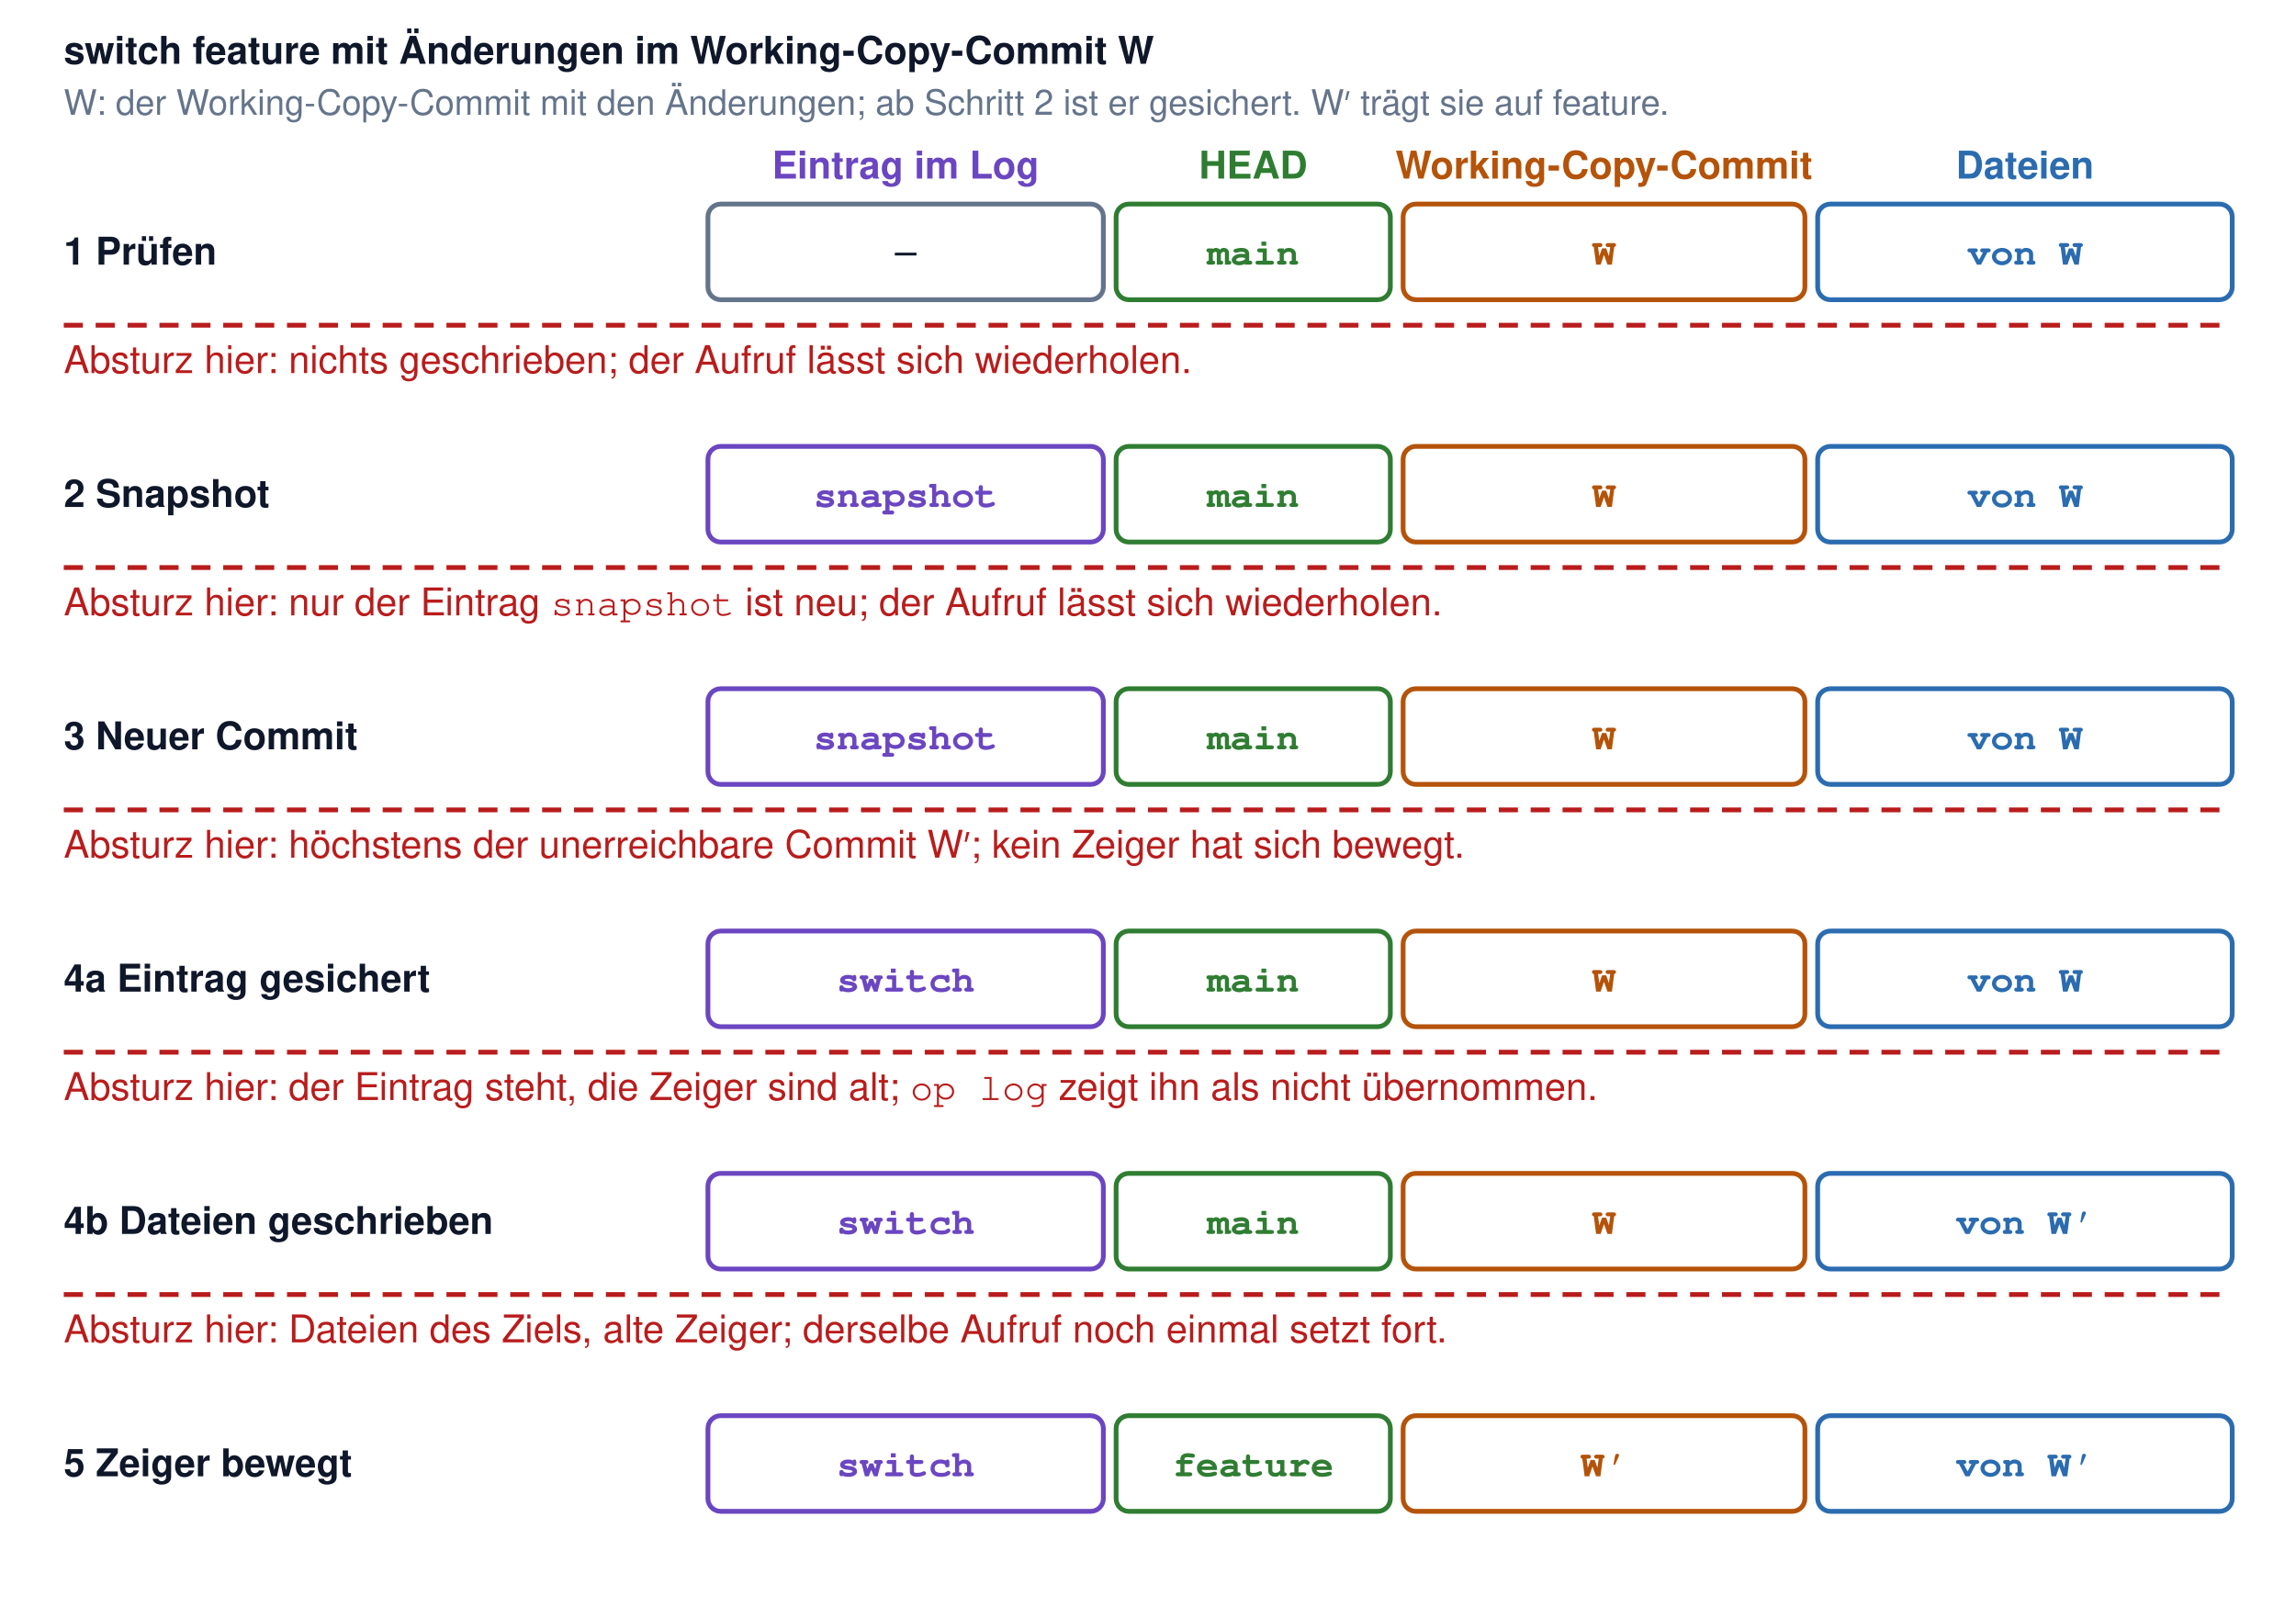
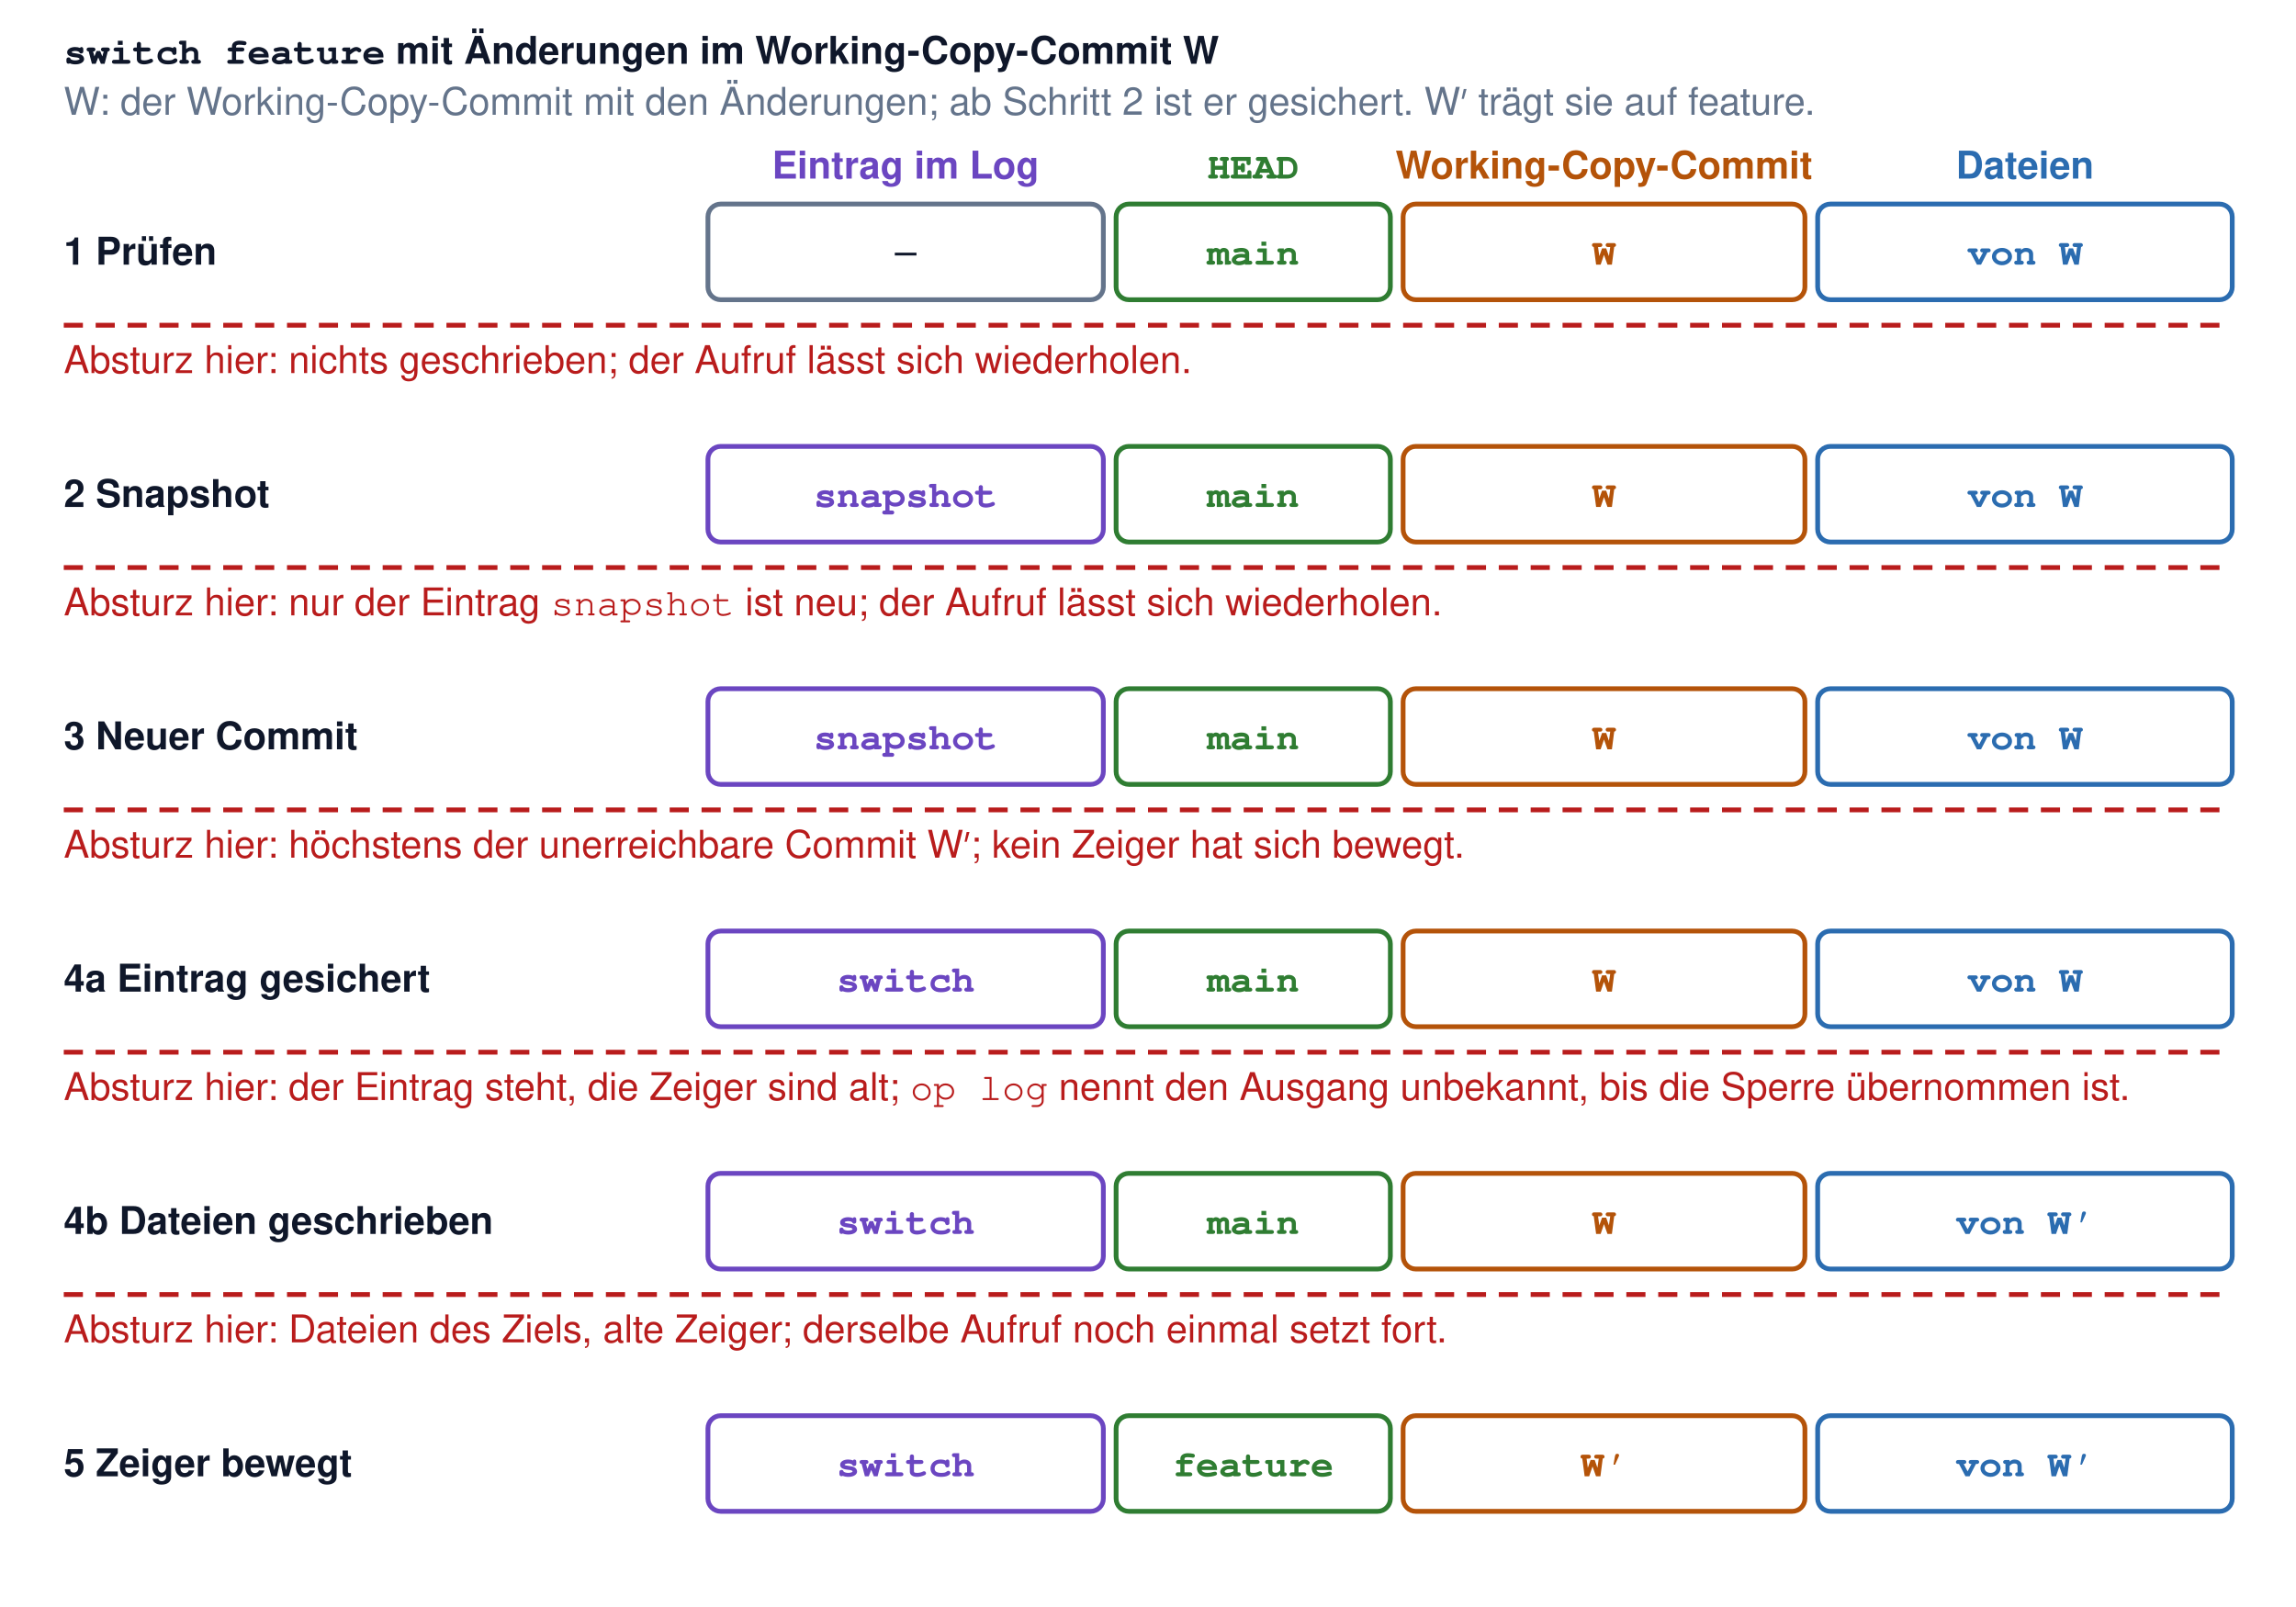
<svg xmlns="http://www.w3.org/2000/svg" viewBox="0 0 720 504" font-family="Helvetica, Arial, sans-serif">
  <defs>
    <marker id="arrow-slate" viewBox="0 0 10 10" refX="9" refY="5" markerWidth="7" markerHeight="7" orient="auto">
      <path d="M0,0 L10,5 L0,10 z" fill="#64748B" />
    </marker>
    <marker id="arrow-green" viewBox="0 0 10 10" refX="9" refY="5" markerWidth="7" markerHeight="7" orient="auto">
      <path d="M0,0 L10,5 L0,10 z" fill="#2F7D32" />
    </marker>
    <marker id="arrow-blue" viewBox="0 0 10 10" refX="9" refY="5" markerWidth="7" markerHeight="7" orient="auto">
      <path d="M0,0 L10,5 L0,10 z" fill="#2B6CB0" />
    </marker>
    <marker id="arrow-orange" viewBox="0 0 10 10" refX="9" refY="5" markerWidth="7" markerHeight="7" orient="auto">
      <path d="M0,0 L10,5 L0,10 z" fill="#B45309" />
    </marker>
    <marker id="arrow-purple" viewBox="0 0 10 10" refX="9" refY="5" markerWidth="7" markerHeight="7" orient="auto">
      <path d="M0,0 L10,5 L0,10 z" fill="#6B46C1" />
    </marker>
    <marker id="arrow-red" viewBox="0 0 10 10" refX="9" refY="5" markerWidth="7" markerHeight="7" orient="auto">
      <path d="M0,0 L10,5 L0,10 z" fill="#B91C1C" />
    </marker>
  </defs>
  <rect x="0" y="0" width="720" height="504" fill="#FFFFFF" />
-   <text x="20" y="20" font-size="12" font-weight="bold" fill="#0F172A">switch feature mit Änderungen im Working-Copy-Commit W</text>
-   <text x="20" y="36" font-size="11" fill="#64748B">W: der Working-Copy-Commit mit den Änderungen; ab Schritt 2 ist er gesichert. W′ trägt sie auf feature.</text>
+   <text x="20" y="20" font-size="12" font-weight="bold" fill="#0F172A">
+     <tspan font-family="Courier, monospace">switch feature</tspan> mit Änderungen im Working-Copy-Commit W</text>
+   <text x="20" y="36" font-size="12" fill="#64748B">W: der Working-Copy-Commit mit den Änderungen; ab Schritt 2 ist er gesichert. W′ trägt sie auf feature.</text>
  <text x="284.0" y="56" font-size="12" font-weight="bold" text-anchor="middle" fill="#6B46C1">Eintrag im Log</text>
-   <text x="393.0" y="56" font-size="12" font-weight="bold" text-anchor="middle" fill="#2F7D32">HEAD</text>
+   <text x="393.0" y="56" font-size="12" font-weight="bold" text-anchor="middle" font-family="Courier, monospace" fill="#2F7D32">HEAD</text>
  <text x="503.0" y="56" font-size="12" font-weight="bold" text-anchor="middle" fill="#B45309">Working-Copy-Commit</text>
  <text x="635.0" y="56" font-size="12" font-weight="bold" text-anchor="middle" fill="#2B6CB0">Dateien</text>
  <text x="20" y="83" font-size="12" font-weight="bold" fill="#0F172A">1 Prüfen</text>
  <rect x="222" y="64" width="124" height="30" rx="4" stroke="#64748B" stroke-width="1.5" fill="#FFFFFF" />
  <text x="284.0" y="83.0" font-size="12" text-anchor="middle" fill="#0F172A">–</text>
  <rect x="350" y="64" width="86" height="30" rx="4" stroke="#2F7D32" stroke-width="1.5" fill="#FFFFFF" />
  <text x="393.0" y="83.0" font-size="12" font-family="Courier, monospace" font-weight="bold" text-anchor="middle" fill="#2F7D32">main</text>
  <rect x="440" y="64" width="126" height="30" rx="4" stroke="#B45309" stroke-width="1.5" fill="#FFFFFF" />
  <text x="503.0" y="83.0" font-size="12" font-family="Courier, monospace" font-weight="bold" text-anchor="middle" fill="#B45309">W</text>
  <rect x="570" y="64" width="130" height="30" rx="4" stroke="#2B6CB0" stroke-width="1.5" fill="#FFFFFF" />
  <text x="635.0" y="83.0" font-size="12" font-family="Courier, monospace" font-weight="bold" text-anchor="middle" fill="#2B6CB0">von W</text>
  <line x1="20" y1="102" x2="700" y2="102" stroke="#B91C1C" stroke-width="1.5" stroke-dasharray="6 4" />
  <text x="20" y="117" font-size="12" fill="#B91C1C">Absturz hier: nichts geschrieben; der Aufruf lässt sich wiederholen.</text>
  <text x="20" y="159" font-size="12" font-weight="bold" fill="#0F172A">2 Snapshot</text>
  <rect x="222" y="140" width="124" height="30" rx="4" stroke="#6B46C1" stroke-width="1.5" fill="#FFFFFF" />
  <text x="284.0" y="159.0" font-size="12" font-family="Courier, monospace" font-weight="bold" text-anchor="middle" fill="#6B46C1">snapshot</text>
  <rect x="350" y="140" width="86" height="30" rx="4" stroke="#2F7D32" stroke-width="1.5" fill="#FFFFFF" />
  <text x="393.0" y="159.0" font-size="12" font-family="Courier, monospace" font-weight="bold" text-anchor="middle" fill="#2F7D32">main</text>
  <rect x="440" y="140" width="126" height="30" rx="4" stroke="#B45309" stroke-width="1.5" fill="#FFFFFF" />
  <text x="503.0" y="159.0" font-size="12" font-family="Courier, monospace" font-weight="bold" text-anchor="middle" fill="#B45309">W</text>
  <rect x="570" y="140" width="130" height="30" rx="4" stroke="#2B6CB0" stroke-width="1.5" fill="#FFFFFF" />
  <text x="635.0" y="159.0" font-size="12" font-family="Courier, monospace" font-weight="bold" text-anchor="middle" fill="#2B6CB0">von W</text>
  <line x1="20" y1="178" x2="700" y2="178" stroke="#B91C1C" stroke-width="1.5" stroke-dasharray="6 4" />
  <text x="20" y="193" font-size="12" fill="#B91C1C">Absturz hier: nur der Eintrag <tspan font-family="Courier, monospace">snapshot</tspan> ist neu; der Aufruf lässt sich wiederholen.</text>
  <text x="20" y="235" font-size="12" font-weight="bold" fill="#0F172A">3 Neuer Commit</text>
  <rect x="222" y="216" width="124" height="30" rx="4" stroke="#6B46C1" stroke-width="1.5" fill="#FFFFFF" />
  <text x="284.0" y="235.0" font-size="12" font-family="Courier, monospace" font-weight="bold" text-anchor="middle" fill="#6B46C1">snapshot</text>
  <rect x="350" y="216" width="86" height="30" rx="4" stroke="#2F7D32" stroke-width="1.5" fill="#FFFFFF" />
  <text x="393.0" y="235.0" font-size="12" font-family="Courier, monospace" font-weight="bold" text-anchor="middle" fill="#2F7D32">main</text>
  <rect x="440" y="216" width="126" height="30" rx="4" stroke="#B45309" stroke-width="1.5" fill="#FFFFFF" />
  <text x="503.0" y="235.0" font-size="12" font-family="Courier, monospace" font-weight="bold" text-anchor="middle" fill="#B45309">W</text>
  <rect x="570" y="216" width="130" height="30" rx="4" stroke="#2B6CB0" stroke-width="1.5" fill="#FFFFFF" />
  <text x="635.0" y="235.0" font-size="12" font-family="Courier, monospace" font-weight="bold" text-anchor="middle" fill="#2B6CB0">von W</text>
  <line x1="20" y1="254" x2="700" y2="254" stroke="#B91C1C" stroke-width="1.5" stroke-dasharray="6 4" />
  <text x="20" y="269" font-size="12" fill="#B91C1C">Absturz hier: höchstens der unerreichbare Commit W′; kein Zeiger hat sich bewegt.</text>
  <text x="20" y="311" font-size="12" font-weight="bold" fill="#0F172A">4a Eintrag gesichert</text>
  <rect x="222" y="292" width="124" height="30" rx="4" stroke="#6B46C1" stroke-width="1.5" fill="#FFFFFF" />
  <text x="284.0" y="311.0" font-size="12" font-family="Courier, monospace" font-weight="bold" text-anchor="middle" fill="#6B46C1">switch</text>
  <rect x="350" y="292" width="86" height="30" rx="4" stroke="#2F7D32" stroke-width="1.5" fill="#FFFFFF" />
  <text x="393.0" y="311.0" font-size="12" font-family="Courier, monospace" font-weight="bold" text-anchor="middle" fill="#2F7D32">main</text>
  <rect x="440" y="292" width="126" height="30" rx="4" stroke="#B45309" stroke-width="1.5" fill="#FFFFFF" />
  <text x="503.0" y="311.0" font-size="12" font-family="Courier, monospace" font-weight="bold" text-anchor="middle" fill="#B45309">W</text>
  <rect x="570" y="292" width="130" height="30" rx="4" stroke="#2B6CB0" stroke-width="1.5" fill="#FFFFFF" />
  <text x="635.0" y="311.0" font-size="12" font-family="Courier, monospace" font-weight="bold" text-anchor="middle" fill="#2B6CB0">von W</text>
  <line x1="20" y1="330" x2="700" y2="330" stroke="#B91C1C" stroke-width="1.5" stroke-dasharray="6 4" />
-   <text x="20" y="345" font-size="12" fill="#B91C1C">Absturz hier: der Eintrag steht, die Zeiger sind alt; <tspan font-family="Courier, monospace">op log</tspan> zeigt ihn als nicht übernommen.</text>
+   <text x="20" y="345" font-size="12" fill="#B91C1C">Absturz hier: der Eintrag steht, die Zeiger sind alt; <tspan font-family="Courier, monospace">op log</tspan> nennt den Ausgang unbekannt, bis die Sperre übernommen ist.</text>
  <text x="20" y="387" font-size="12" font-weight="bold" fill="#0F172A">4b Dateien geschrieben</text>
  <rect x="222" y="368" width="124" height="30" rx="4" stroke="#6B46C1" stroke-width="1.5" fill="#FFFFFF" />
  <text x="284.0" y="387.0" font-size="12" font-family="Courier, monospace" font-weight="bold" text-anchor="middle" fill="#6B46C1">switch</text>
  <rect x="350" y="368" width="86" height="30" rx="4" stroke="#2F7D32" stroke-width="1.5" fill="#FFFFFF" />
  <text x="393.0" y="387.0" font-size="12" font-family="Courier, monospace" font-weight="bold" text-anchor="middle" fill="#2F7D32">main</text>
  <rect x="440" y="368" width="126" height="30" rx="4" stroke="#B45309" stroke-width="1.5" fill="#FFFFFF" />
  <text x="503.0" y="387.0" font-size="12" font-family="Courier, monospace" font-weight="bold" text-anchor="middle" fill="#B45309">W</text>
  <rect x="570" y="368" width="130" height="30" rx="4" stroke="#2B6CB0" stroke-width="1.5" fill="#FFFFFF" />
  <text x="635.0" y="387.0" font-size="12" font-family="Courier, monospace" font-weight="bold" text-anchor="middle" fill="#2B6CB0">von W′</text>
  <line x1="20" y1="406" x2="700" y2="406" stroke="#B91C1C" stroke-width="1.5" stroke-dasharray="6 4" />
  <text x="20" y="421" font-size="12" fill="#B91C1C">Absturz hier: Dateien des Ziels, alte Zeiger; derselbe Aufruf noch einmal setzt fort.</text>
  <text x="20" y="463" font-size="12" font-weight="bold" fill="#0F172A">5 Zeiger bewegt</text>
  <rect x="222" y="444" width="124" height="30" rx="4" stroke="#6B46C1" stroke-width="1.5" fill="#FFFFFF" />
  <text x="284.0" y="463.0" font-size="12" font-family="Courier, monospace" font-weight="bold" text-anchor="middle" fill="#6B46C1">switch</text>
  <rect x="350" y="444" width="86" height="30" rx="4" stroke="#2F7D32" stroke-width="1.5" fill="#FFFFFF" />
  <text x="393.0" y="463.0" font-size="12" font-family="Courier, monospace" font-weight="bold" text-anchor="middle" fill="#2F7D32">feature</text>
  <rect x="440" y="444" width="126" height="30" rx="4" stroke="#B45309" stroke-width="1.5" fill="#FFFFFF" />
  <text x="503.0" y="463.0" font-size="12" font-family="Courier, monospace" font-weight="bold" text-anchor="middle" fill="#B45309">W′</text>
  <rect x="570" y="444" width="130" height="30" rx="4" stroke="#2B6CB0" stroke-width="1.5" fill="#FFFFFF" />
  <text x="635.0" y="463.0" font-size="12" font-family="Courier, monospace" font-weight="bold" text-anchor="middle" fill="#2B6CB0">von W′</text>
</svg>
